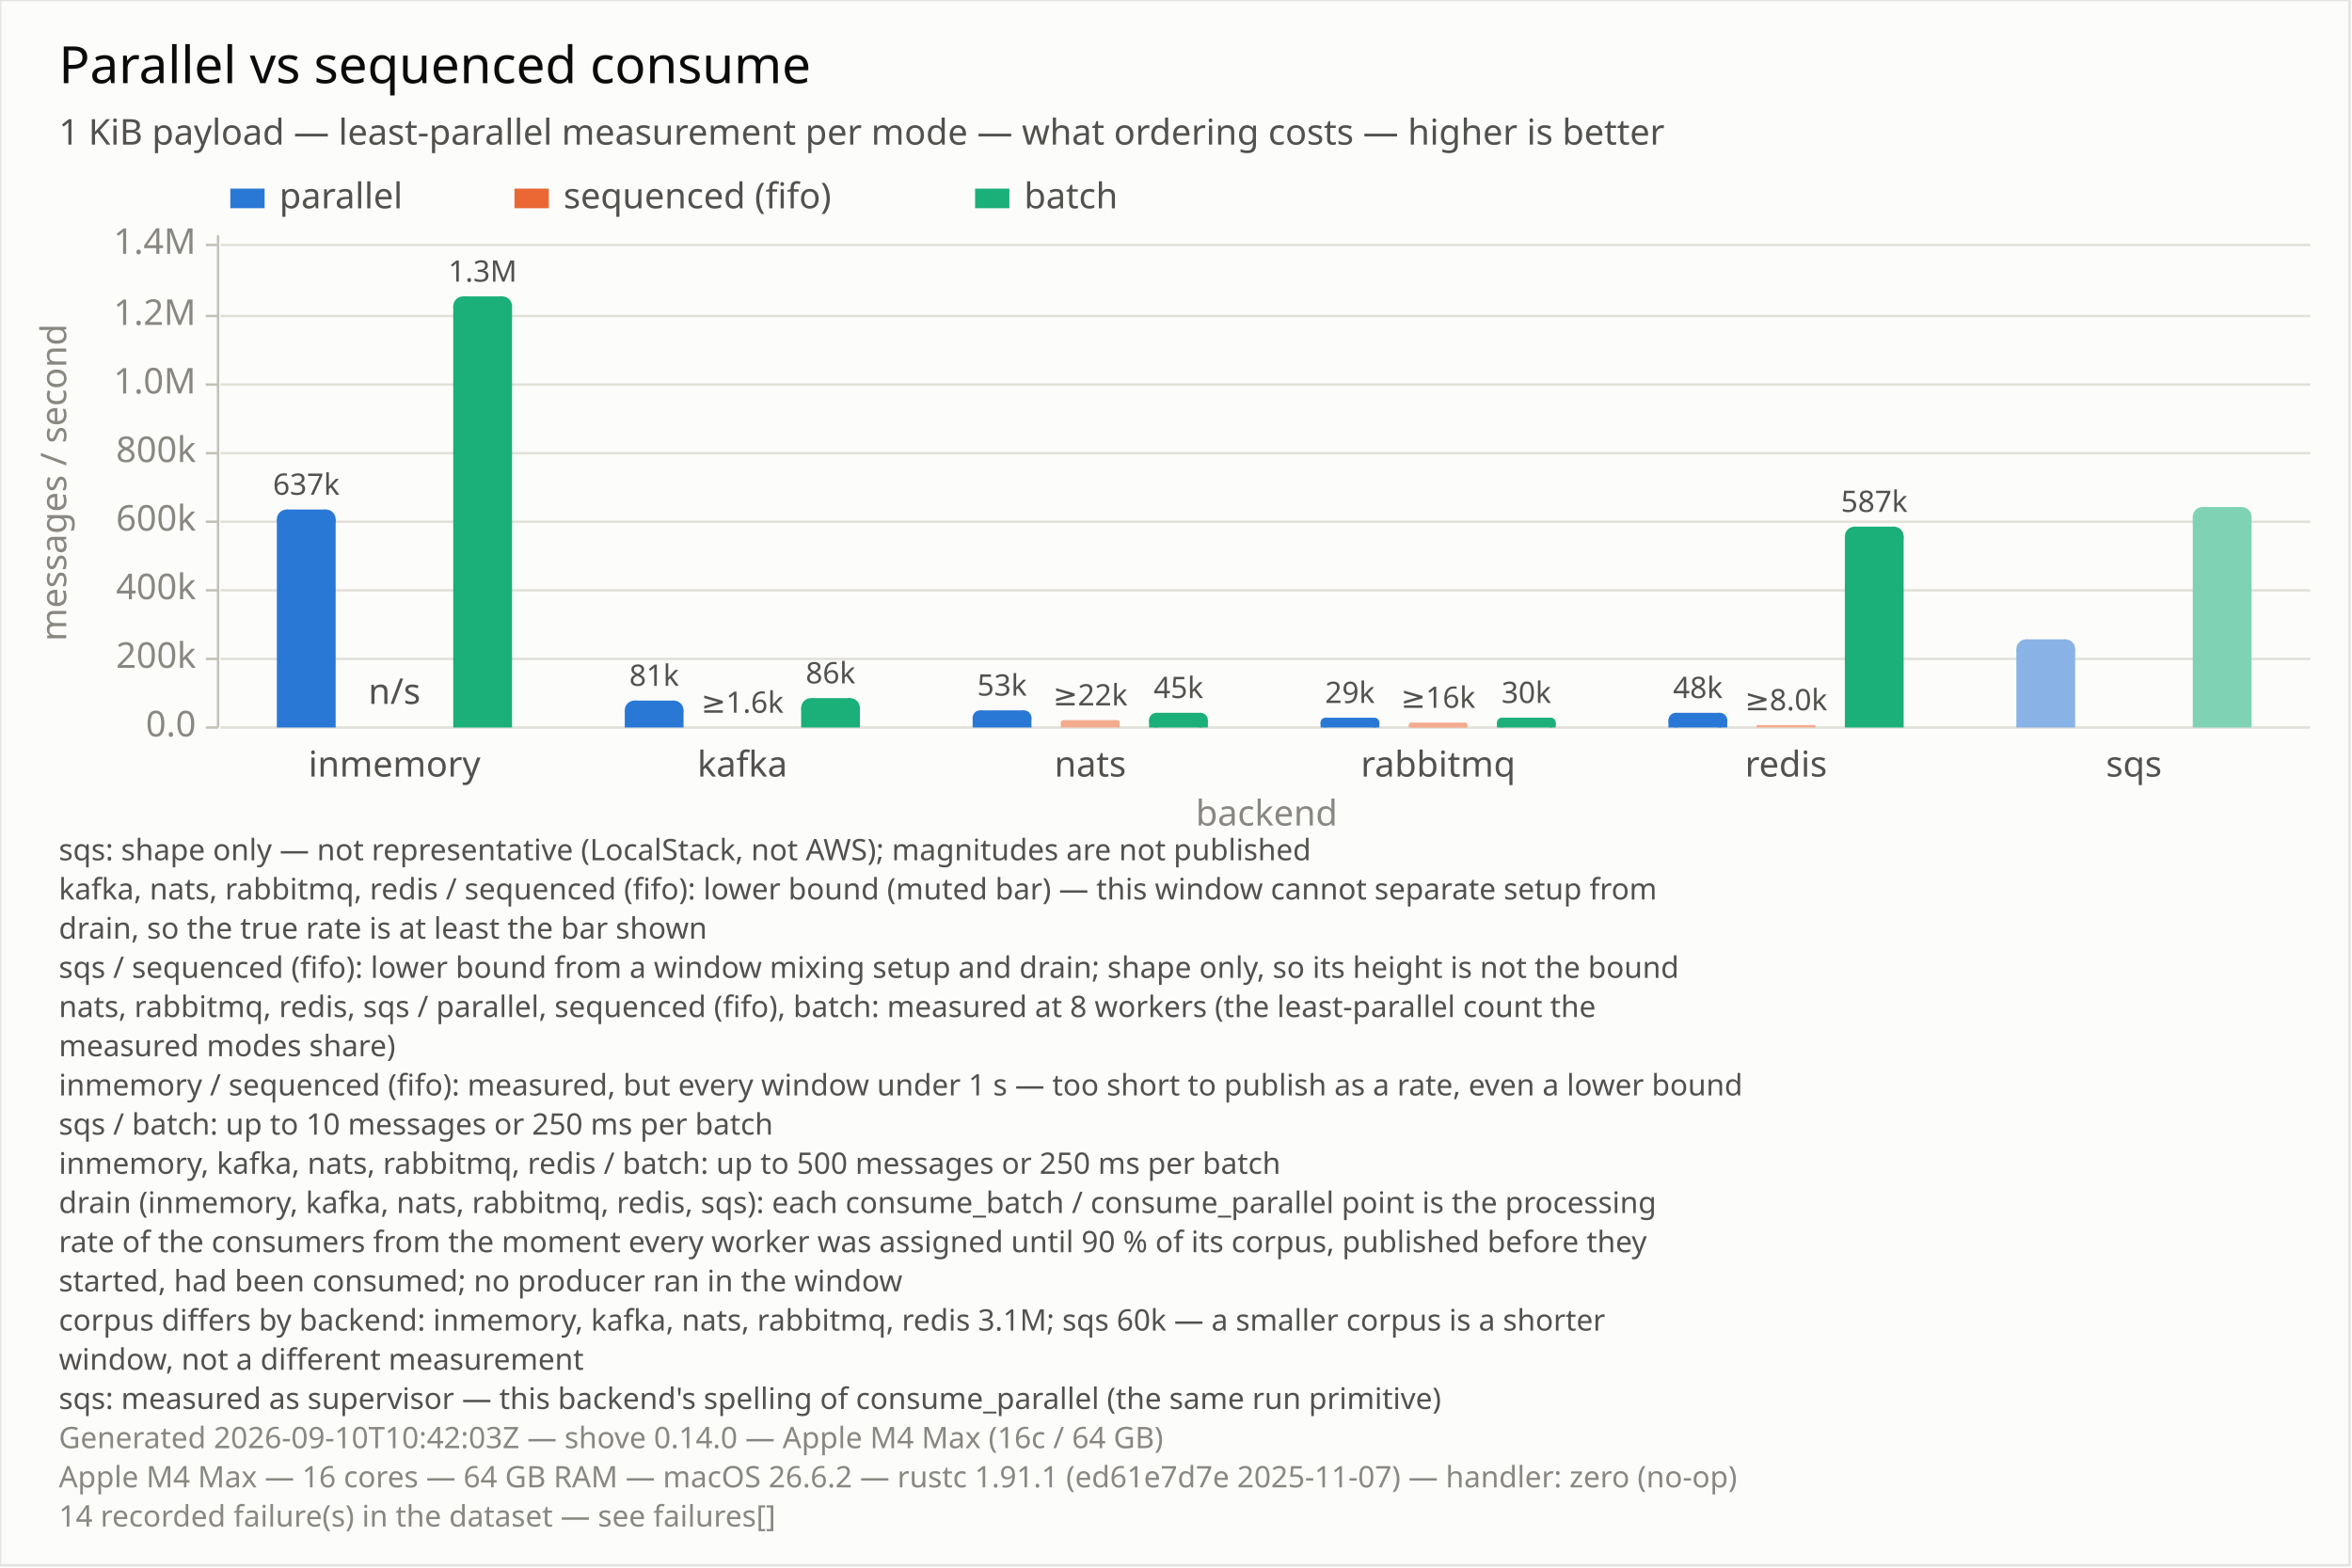
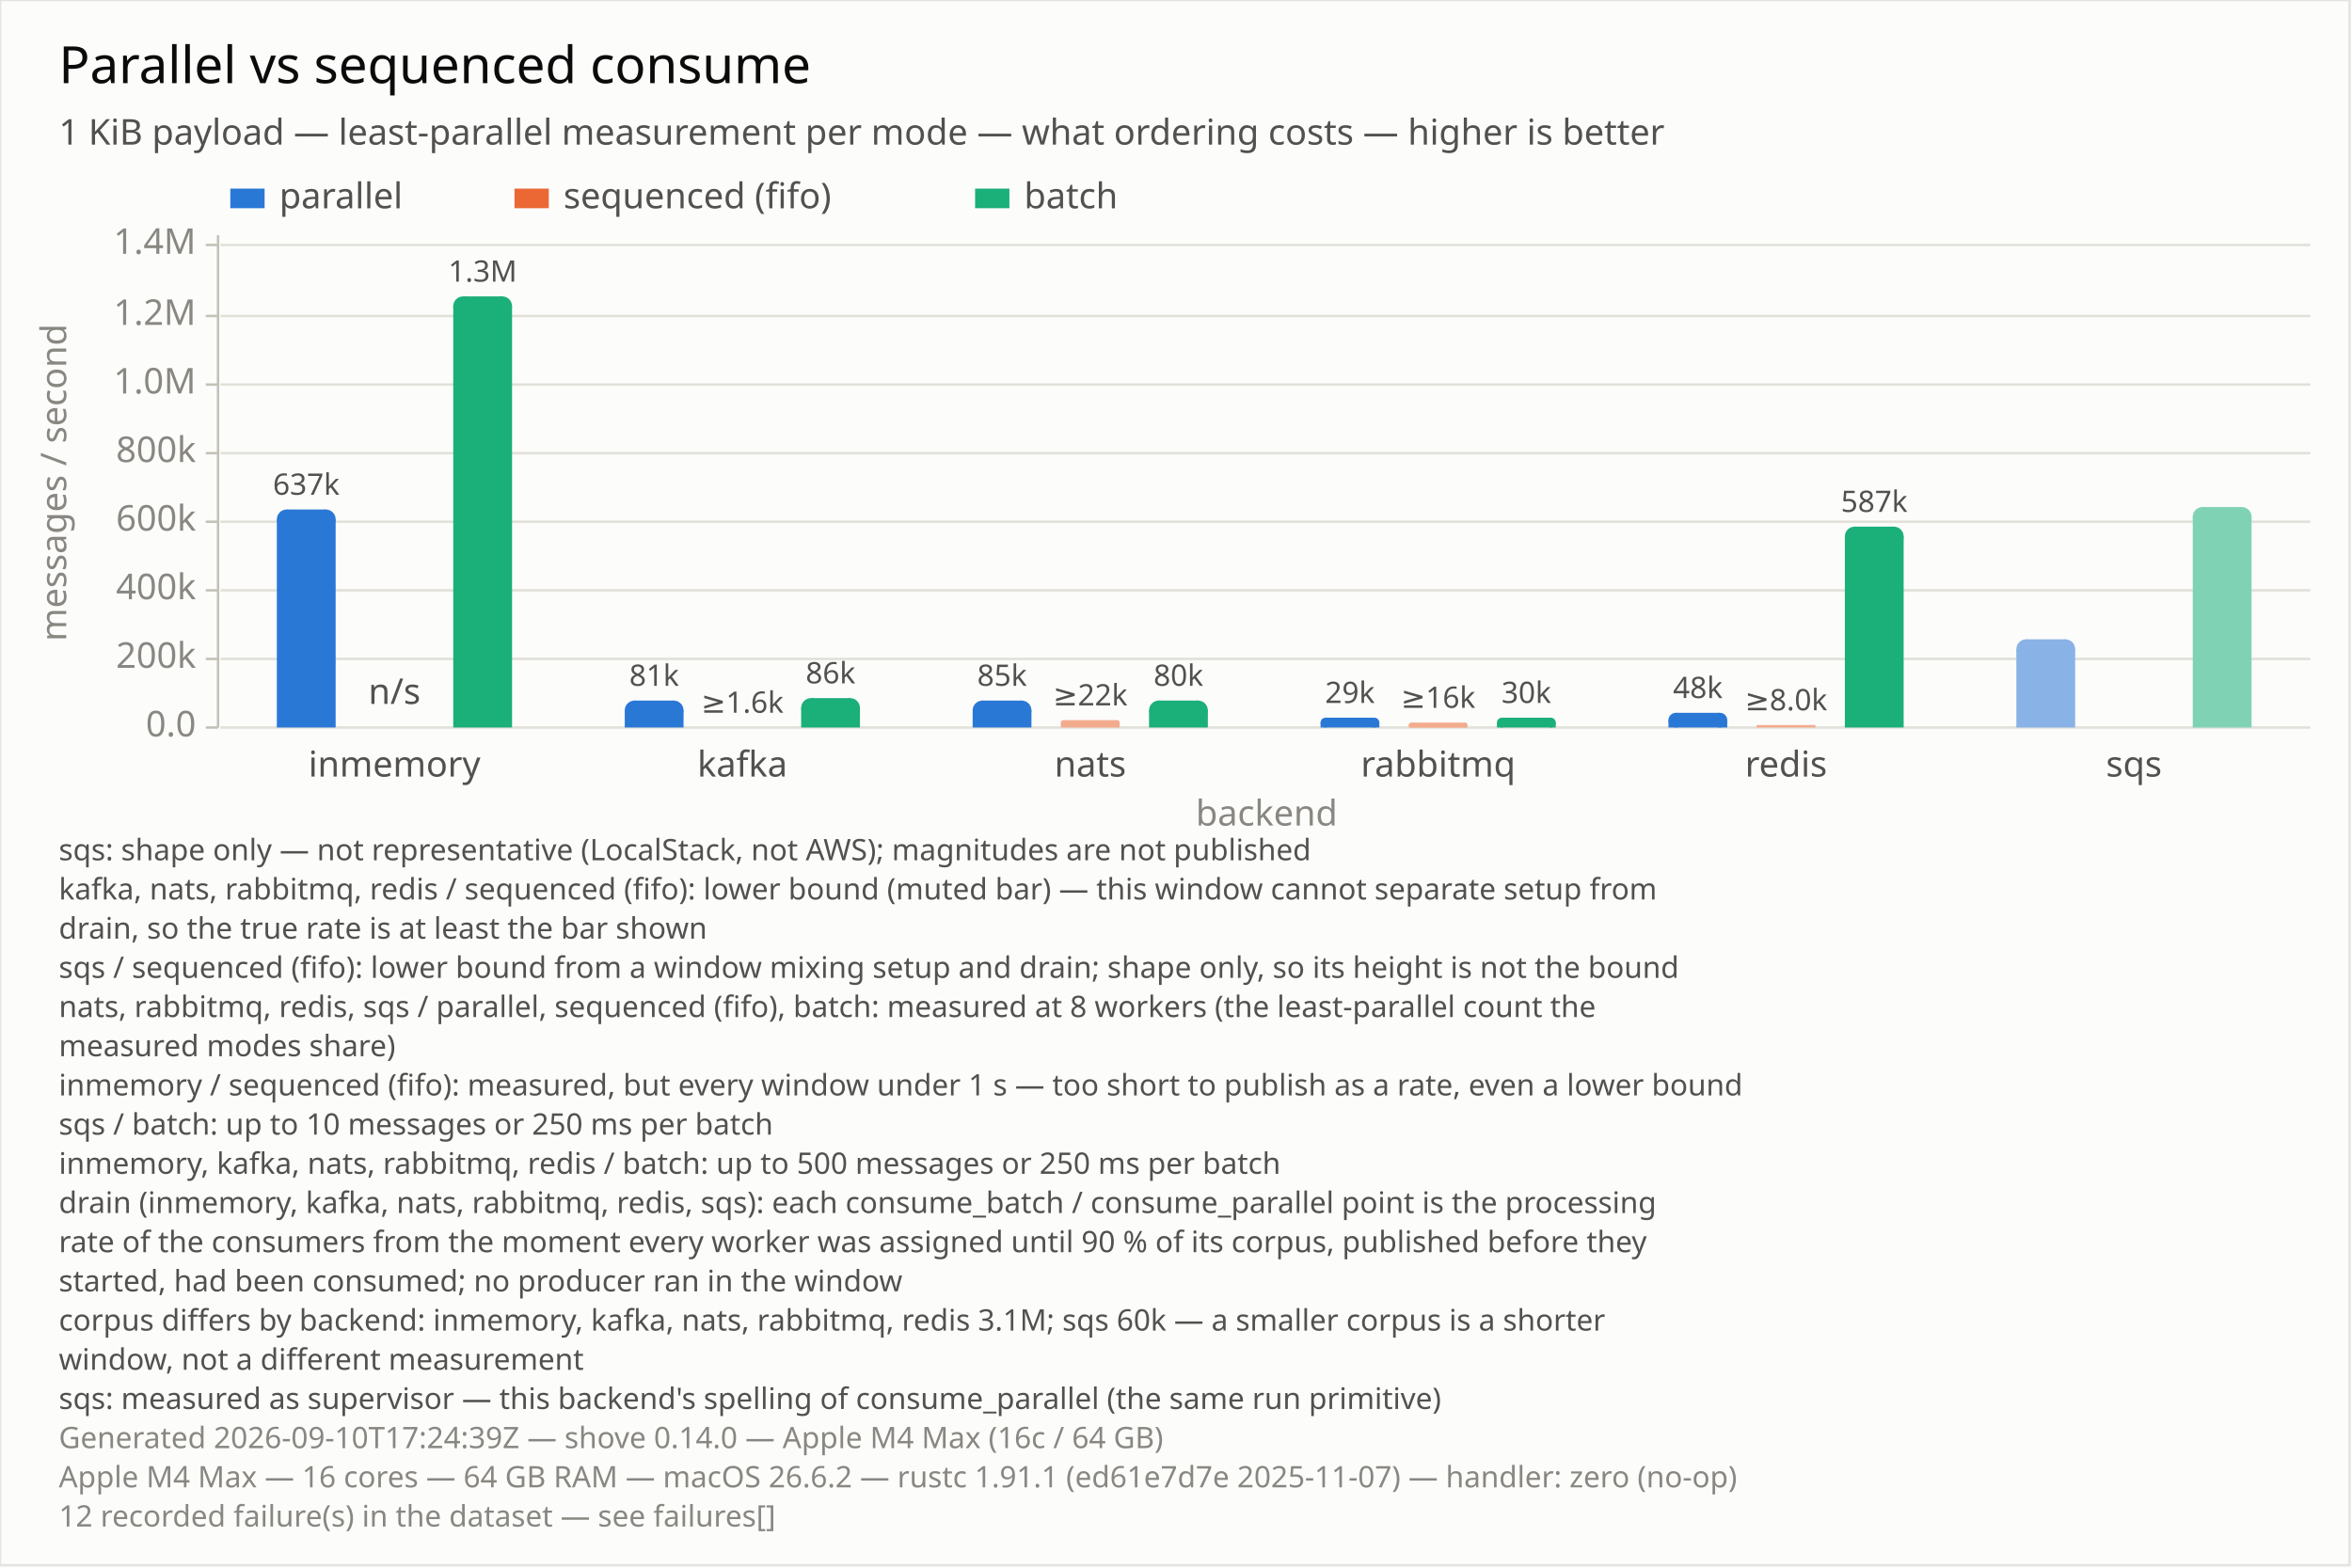
<svg xmlns="http://www.w3.org/2000/svg" width="960" height="640" viewBox="0 0 960 640">
  <rect x="0" y="0" width="960" height="640" opacity="1" fill="#FCFCFB" stroke="none" />
  <rect x="0" y="0" width="959" height="639" opacity="0.1" fill="none" stroke="#0B0B0B" />
  <text x="24" y="18" dy="0.76em" text-anchor="start" font-family="sans-serif" font-size="20.968" opacity="1" fill="#0B0B0B">
Parallel vs sequenced consume
</text>
  <text x="24" y="48" dy="0.76em" text-anchor="start" font-family="sans-serif" font-size="14.516" opacity="1" fill="#52514E">
1 KiB payload — least-parallel measurement per mode — what ordering costs — higher is better
</text>
  <text x="24" y="342" dy="0.76em" text-anchor="start" font-family="sans-serif" font-size="12.097" opacity="1" fill="#52514E">
sqs: shape only — not representative (LocalStack, not AWS); magnitudes are not published
</text>
  <text x="24" y="358" dy="0.76em" text-anchor="start" font-family="sans-serif" font-size="12.097" opacity="1" fill="#52514E">
kafka, nats, rabbitmq, redis / sequenced (fifo): lower bound (muted bar) — this window cannot separate setup from
</text>
  <text x="24" y="374" dy="0.76em" text-anchor="start" font-family="sans-serif" font-size="12.097" opacity="1" fill="#52514E">
drain, so the true rate is at least the bar shown
</text>
  <text x="24" y="390" dy="0.76em" text-anchor="start" font-family="sans-serif" font-size="12.097" opacity="1" fill="#52514E">
sqs / sequenced (fifo): lower bound from a window mixing setup and drain; shape only, so its height is not the bound
</text>
  <text x="24" y="406" dy="0.76em" text-anchor="start" font-family="sans-serif" font-size="12.097" opacity="1" fill="#52514E">
nats, rabbitmq, redis, sqs / parallel, sequenced (fifo), batch: measured at 8 workers (the least-parallel count the
</text>
  <text x="24" y="422" dy="0.76em" text-anchor="start" font-family="sans-serif" font-size="12.097" opacity="1" fill="#52514E">
measured modes share)
</text>
  <text x="24" y="438" dy="0.76em" text-anchor="start" font-family="sans-serif" font-size="12.097" opacity="1" fill="#52514E">
inmemory / sequenced (fifo): measured, but every window under 1 s — too short to publish as a rate, even a lower bound
</text>
  <text x="24" y="454" dy="0.76em" text-anchor="start" font-family="sans-serif" font-size="12.097" opacity="1" fill="#52514E">
sqs / batch: up to 10 messages or 250 ms per batch
</text>
  <text x="24" y="470" dy="0.76em" text-anchor="start" font-family="sans-serif" font-size="12.097" opacity="1" fill="#52514E">
inmemory, kafka, nats, rabbitmq, redis / batch: up to 500 messages or 250 ms per batch
</text>
  <text x="24" y="486" dy="0.76em" text-anchor="start" font-family="sans-serif" font-size="12.097" opacity="1" fill="#52514E">
drain (inmemory, kafka, nats, rabbitmq, redis, sqs): each consume_batch / consume_parallel point is the processing
</text>
  <text x="24" y="502" dy="0.76em" text-anchor="start" font-family="sans-serif" font-size="12.097" opacity="1" fill="#52514E">
rate of the consumers from the moment every worker was assigned until 90 % of its corpus, published before they
</text>
  <text x="24" y="518" dy="0.76em" text-anchor="start" font-family="sans-serif" font-size="12.097" opacity="1" fill="#52514E">
started, had been consumed; no producer ran in the window
</text>
  <text x="24" y="534" dy="0.76em" text-anchor="start" font-family="sans-serif" font-size="12.097" opacity="1" fill="#52514E">
corpus differs by backend: inmemory, kafka, nats, rabbitmq, redis 3.1M; sqs 60k — a smaller corpus is a shorter
</text>
  <text x="24" y="550" dy="0.76em" text-anchor="start" font-family="sans-serif" font-size="12.097" opacity="1" fill="#52514E">
window, not a different measurement
</text>
  <text x="24" y="566" dy="0.76em" text-anchor="start" font-family="sans-serif" font-size="12.097" opacity="1" fill="#52514E">
sqs: measured as supervisor — this backend's spelling of consume_parallel (the same run primitive)
</text>
  <text x="24" y="582" dy="0.76em" text-anchor="start" font-family="sans-serif" font-size="12.097" opacity="1" fill="#898781">
- Generated 2026-09-10T10:42:03Z — shove 0.14.0 — Apple M4 Max (16c / 64 GB)
+ Generated 2026-09-10T17:24:39Z — shove 0.14.0 — Apple M4 Max (16c / 64 GB)
</text>
  <text x="24" y="598" dy="0.76em" text-anchor="start" font-family="sans-serif" font-size="12.097" opacity="1" fill="#898781">
Apple M4 Max — 16 cores — 64 GB RAM — macOS 26.6.2 — rustc 1.91.1 (ed61e7d7e 2025-11-07) — handler: zero (no-op)
</text>
  <text x="24" y="614" dy="0.76em" text-anchor="start" font-family="sans-serif" font-size="12.097" opacity="1" fill="#898781">
- 14 recorded failure(s) in the dataset — see failures[]
+ 12 recorded failure(s) in the dataset — see failures[]
</text>
  <text x="16" y="197" dy="0.76em" text-anchor="middle" font-family="sans-serif" font-size="14.516" opacity="1" fill="#898781" transform="rotate(270, 16, 197)">
messages / second
</text>
  <line opacity="1" stroke="#E1E0D9" stroke-width="1" x1="90" y1="297" x2="943" y2="297" />
  <line opacity="1" stroke="#E1E0D9" stroke-width="1" x1="90" y1="269" x2="943" y2="269" />
  <line opacity="1" stroke="#E1E0D9" stroke-width="1" x1="90" y1="241" x2="943" y2="241" />
  <line opacity="1" stroke="#E1E0D9" stroke-width="1" x1="90" y1="213" x2="943" y2="213" />
  <line opacity="1" stroke="#E1E0D9" stroke-width="1" x1="90" y1="185" x2="943" y2="185" />
  <line opacity="1" stroke="#E1E0D9" stroke-width="1" x1="90" y1="157" x2="943" y2="157" />
  <line opacity="1" stroke="#E1E0D9" stroke-width="1" x1="90" y1="129" x2="943" y2="129" />
  <line opacity="1" stroke="#E1E0D9" stroke-width="1" x1="90" y1="100" x2="943" y2="100" />
  <polyline fill="none" opacity="1" stroke="#C3C2B7" stroke-width="1" points="89,96 89,297 " />
  <text x="80" y="297" dy="0.5ex" text-anchor="end" font-family="sans-serif" font-size="14.516" opacity="1" fill="#898781">
0.0
</text>
  <polyline fill="none" opacity="1" stroke="#C3C2B7" stroke-width="1" points="84,297 89,297 " />
  <text x="80" y="269" dy="0.5ex" text-anchor="end" font-family="sans-serif" font-size="14.516" opacity="1" fill="#898781">
200k
</text>
  <polyline fill="none" opacity="1" stroke="#C3C2B7" stroke-width="1" points="84,269 89,269 " />
  <text x="80" y="241" dy="0.5ex" text-anchor="end" font-family="sans-serif" font-size="14.516" opacity="1" fill="#898781">
400k
</text>
  <polyline fill="none" opacity="1" stroke="#C3C2B7" stroke-width="1" points="84,241 89,241 " />
  <text x="80" y="213" dy="0.5ex" text-anchor="end" font-family="sans-serif" font-size="14.516" opacity="1" fill="#898781">
600k
</text>
  <polyline fill="none" opacity="1" stroke="#C3C2B7" stroke-width="1" points="84,213 89,213 " />
  <text x="80" y="185" dy="0.5ex" text-anchor="end" font-family="sans-serif" font-size="14.516" opacity="1" fill="#898781">
800k
</text>
  <polyline fill="none" opacity="1" stroke="#C3C2B7" stroke-width="1" points="84,185 89,185 " />
  <text x="80" y="157" dy="0.5ex" text-anchor="end" font-family="sans-serif" font-size="14.516" opacity="1" fill="#898781">
1.0M
</text>
  <polyline fill="none" opacity="1" stroke="#C3C2B7" stroke-width="1" points="84,157 89,157 " />
  <text x="80" y="129" dy="0.5ex" text-anchor="end" font-family="sans-serif" font-size="14.516" opacity="1" fill="#898781">
1.2M
</text>
  <polyline fill="none" opacity="1" stroke="#C3C2B7" stroke-width="1" points="84,129 89,129 " />
  <text x="80" y="100" dy="0.5ex" text-anchor="end" font-family="sans-serif" font-size="14.516" opacity="1" fill="#898781">
1.4M
</text>
  <polyline fill="none" opacity="1" stroke="#C3C2B7" stroke-width="1" points="84,100 89,100 " />
  <rect x="113" y="212" width="24" height="85" opacity="1" fill="#2A78D6" stroke="none" />
  <rect x="117" y="208" width="16" height="5" opacity="1" fill="#2A78D6" stroke="none" />
  <circle cx="117" cy="212" r="4" opacity="1" fill="#2A78D6" stroke="none" stroke-width="0" />
  <circle cx="133" cy="212" r="4" opacity="1" fill="#2A78D6" stroke="none" stroke-width="0" />
  <text x="125" y="205" dy="-0.5ex" text-anchor="middle" font-family="sans-serif" font-size="12.097" opacity="1" fill="#52514E">
637k
</text>
  <text x="161" y="291" dy="-0.5ex" text-anchor="middle" font-family="sans-serif" font-size="14.516" opacity="1" fill="#52514E">
n/s
</text>
  <rect x="185" y="125" width="24" height="172" opacity="1" fill="#1BAF7A" stroke="none" />
  <rect x="189" y="121" width="16" height="5" opacity="1" fill="#1BAF7A" stroke="none" />
  <circle cx="189" cy="125" r="4" opacity="1" fill="#1BAF7A" stroke="none" stroke-width="0" />
  <circle cx="205" cy="125" r="4" opacity="1" fill="#1BAF7A" stroke="none" stroke-width="0" />
  <text x="197" y="118" dy="-0.5ex" text-anchor="middle" font-family="sans-serif" font-size="12.097" opacity="1" fill="#52514E">
1.3M
</text>
  <rect x="255" y="290" width="24" height="7" opacity="1" fill="#2A78D6" stroke="none" />
  <rect x="259" y="286" width="16" height="5" opacity="1" fill="#2A78D6" stroke="none" />
  <circle cx="259" cy="290" r="4" opacity="1" fill="#2A78D6" stroke="none" stroke-width="0" />
  <circle cx="275" cy="290" r="4" opacity="1" fill="#2A78D6" stroke="none" stroke-width="0" />
  <text x="267" y="283" dy="-0.5ex" text-anchor="middle" font-family="sans-serif" font-size="12.097" opacity="1" fill="#52514E">
81k
</text>
  <text x="303" y="294" dy="-0.5ex" text-anchor="middle" font-family="sans-serif" font-size="12.097" opacity="1" fill="#52514E">
≥1.6k
</text>
  <rect x="327" y="289" width="24" height="8" opacity="1" fill="#1BAF7A" stroke="none" />
  <rect x="331" y="285" width="16" height="5" opacity="1" fill="#1BAF7A" stroke="none" />
  <circle cx="331" cy="289" r="4" opacity="1" fill="#1BAF7A" stroke="none" stroke-width="0" />
  <circle cx="347" cy="289" r="4" opacity="1" fill="#1BAF7A" stroke="none" stroke-width="0" />
  <text x="339" y="282" dy="-0.5ex" text-anchor="middle" font-family="sans-serif" font-size="12.097" opacity="1" fill="#52514E">
86k
</text>
-   <rect x="397" y="293" width="24" height="4" opacity="1" fill="#2A78D6" stroke="none" />
-   <rect x="400" y="290" width="18" height="4" opacity="1" fill="#2A78D6" stroke="none" />
-   <circle cx="400" cy="293" r="3" opacity="1" fill="#2A78D6" stroke="none" stroke-width="0" />
-   <circle cx="418" cy="293" r="3" opacity="1" fill="#2A78D6" stroke="none" stroke-width="0" />
-   <text x="409" y="287" dy="-0.5ex" text-anchor="middle" font-family="sans-serif" font-size="12.097" opacity="1" fill="#52514E">
- 53k
+   <rect x="397" y="290" width="24" height="7" opacity="1" fill="#2A78D6" stroke="none" />
+   <rect x="401" y="286" width="16" height="5" opacity="1" fill="#2A78D6" stroke="none" />
+   <circle cx="401" cy="290" r="4" opacity="1" fill="#2A78D6" stroke="none" stroke-width="0" />
+   <circle cx="417" cy="290" r="4" opacity="1" fill="#2A78D6" stroke="none" stroke-width="0" />
+   <text x="409" y="283" dy="-0.5ex" text-anchor="middle" font-family="sans-serif" font-size="12.097" opacity="1" fill="#52514E">
+ 85k
</text>
  <rect x="433" y="295" width="24" height="2" opacity="1" fill="#F3AB8E" stroke="none" />
  <rect x="434" y="294" width="22" height="2" opacity="1" fill="#F3AB8E" stroke="none" />
  <circle cx="434" cy="295" r="1" opacity="1" fill="#F3AB8E" stroke="none" stroke-width="0" />
  <circle cx="456" cy="295" r="1" opacity="1" fill="#F3AB8E" stroke="none" stroke-width="0" />
  <text x="445" y="291" dy="-0.5ex" text-anchor="middle" font-family="sans-serif" font-size="12.097" opacity="1" fill="#52514E">
≥22k
</text>
-   <rect x="469" y="294" width="24" height="3" opacity="1" fill="#1BAF7A" stroke="none" />
-   <rect x="472" y="291" width="18" height="4" opacity="1" fill="#1BAF7A" stroke="none" />
-   <circle cx="472" cy="294" r="3" opacity="1" fill="#1BAF7A" stroke="none" stroke-width="0" />
-   <circle cx="490" cy="294" r="3" opacity="1" fill="#1BAF7A" stroke="none" stroke-width="0" />
-   <text x="481" y="288" dy="-0.5ex" text-anchor="middle" font-family="sans-serif" font-size="12.097" opacity="1" fill="#52514E">
- 45k
+   <rect x="469" y="290" width="24" height="7" opacity="1" fill="#1BAF7A" stroke="none" />
+   <rect x="473" y="286" width="16" height="5" opacity="1" fill="#1BAF7A" stroke="none" />
+   <circle cx="473" cy="290" r="4" opacity="1" fill="#1BAF7A" stroke="none" stroke-width="0" />
+   <circle cx="489" cy="290" r="4" opacity="1" fill="#1BAF7A" stroke="none" stroke-width="0" />
+   <text x="481" y="283" dy="-0.5ex" text-anchor="middle" font-family="sans-serif" font-size="12.097" opacity="1" fill="#52514E">
+ 80k
</text>
  <rect x="539" y="295" width="24" height="2" opacity="1" fill="#2A78D6" stroke="none" />
  <rect x="541" y="293" width="20" height="3" opacity="1" fill="#2A78D6" stroke="none" />
  <circle cx="541" cy="295" r="2" opacity="1" fill="#2A78D6" stroke="none" stroke-width="0" />
  <circle cx="561" cy="295" r="2" opacity="1" fill="#2A78D6" stroke="none" stroke-width="0" />
  <text x="551" y="290" dy="-0.5ex" text-anchor="middle" font-family="sans-serif" font-size="12.097" opacity="1" fill="#52514E">
29k
</text>
  <rect x="575" y="296" width="24" height="1" opacity="1" fill="#F3AB8E" stroke="none" />
  <rect x="576" y="295" width="22" height="2" opacity="1" fill="#F3AB8E" stroke="none" />
  <circle cx="576" cy="296" r="1" opacity="1" fill="#F3AB8E" stroke="none" stroke-width="0" />
  <circle cx="598" cy="296" r="1" opacity="1" fill="#F3AB8E" stroke="none" stroke-width="0" />
  <text x="587" y="292" dy="-0.5ex" text-anchor="middle" font-family="sans-serif" font-size="12.097" opacity="1" fill="#52514E">
≥16k
</text>
  <rect x="611" y="295" width="24" height="2" opacity="1" fill="#1BAF7A" stroke="none" />
  <rect x="613" y="293" width="20" height="3" opacity="1" fill="#1BAF7A" stroke="none" />
  <circle cx="613" cy="295" r="2" opacity="1" fill="#1BAF7A" stroke="none" stroke-width="0" />
  <circle cx="633" cy="295" r="2" opacity="1" fill="#1BAF7A" stroke="none" stroke-width="0" />
  <text x="623" y="290" dy="-0.5ex" text-anchor="middle" font-family="sans-serif" font-size="12.097" opacity="1" fill="#52514E">
30k
</text>
  <rect x="681" y="294" width="24" height="3" opacity="1" fill="#2A78D6" stroke="none" />
  <rect x="684" y="291" width="18" height="4" opacity="1" fill="#2A78D6" stroke="none" />
  <circle cx="684" cy="294" r="3" opacity="1" fill="#2A78D6" stroke="none" stroke-width="0" />
  <circle cx="702" cy="294" r="3" opacity="1" fill="#2A78D6" stroke="none" stroke-width="0" />
  <text x="693" y="288" dy="-0.5ex" text-anchor="middle" font-family="sans-serif" font-size="12.097" opacity="1" fill="#52514E">
48k
</text>
  <rect x="717" y="296" width="24" height="1" opacity="1" fill="#F3AB8E" stroke="none" />
  <text x="729" y="293" dy="-0.5ex" text-anchor="middle" font-family="sans-serif" font-size="12.097" opacity="1" fill="#52514E">
≥8.0k
</text>
  <rect x="753" y="219" width="24" height="78" opacity="1" fill="#1BAF7A" stroke="none" />
  <rect x="757" y="215" width="16" height="5" opacity="1" fill="#1BAF7A" stroke="none" />
  <circle cx="757" cy="219" r="4" opacity="1" fill="#1BAF7A" stroke="none" stroke-width="0" />
  <circle cx="773" cy="219" r="4" opacity="1" fill="#1BAF7A" stroke="none" stroke-width="0" />
  <text x="765" y="212" dy="-0.5ex" text-anchor="middle" font-family="sans-serif" font-size="12.097" opacity="1" fill="#52514E">
587k
</text>
  <rect x="823" y="265" width="24" height="32" opacity="1" fill="#89B3E7" stroke="none" />
  <rect x="827" y="261" width="16" height="5" opacity="1" fill="#89B3E7" stroke="none" />
  <circle cx="827" cy="265" r="4" opacity="1" fill="#89B3E7" stroke="none" stroke-width="0" />
  <circle cx="843" cy="265" r="4" opacity="1" fill="#89B3E7" stroke="none" stroke-width="0" />
  <rect x="895" y="211" width="24" height="86" opacity="1" fill="#80D2B4" stroke="none" />
  <rect x="899" y="207" width="16" height="5" opacity="1" fill="#80D2B4" stroke="none" />
  <circle cx="899" cy="211" r="4" opacity="1" fill="#80D2B4" stroke="none" stroke-width="0" />
  <circle cx="915" cy="211" r="4" opacity="1" fill="#80D2B4" stroke="none" stroke-width="0" />
  <text x="161" y="306" dy="0.76em" text-anchor="middle" font-family="sans-serif" font-size="14.516" opacity="1" fill="#52514E">
inmemory
</text>
  <text x="303" y="306" dy="0.76em" text-anchor="middle" font-family="sans-serif" font-size="14.516" opacity="1" fill="#52514E">
kafka
</text>
  <text x="445" y="306" dy="0.76em" text-anchor="middle" font-family="sans-serif" font-size="14.516" opacity="1" fill="#52514E">
nats
</text>
  <text x="587" y="306" dy="0.76em" text-anchor="middle" font-family="sans-serif" font-size="14.516" opacity="1" fill="#52514E">
rabbitmq
</text>
  <text x="729" y="306" dy="0.76em" text-anchor="middle" font-family="sans-serif" font-size="14.516" opacity="1" fill="#52514E">
redis
</text>
  <text x="871" y="306" dy="0.76em" text-anchor="middle" font-family="sans-serif" font-size="14.516" opacity="1" fill="#52514E">
sqs
</text>
  <text x="517" y="326" dy="0.76em" text-anchor="middle" font-family="sans-serif" font-size="14.516" opacity="1" fill="#898781">
backend
</text>
  <rect x="94" y="77" width="14" height="8" opacity="1" fill="#2A78D6" stroke="none" />
  <text x="114" y="74" dy="0.76em" text-anchor="start" font-family="sans-serif" font-size="14.516" opacity="1" fill="#52514E">
parallel
</text>
  <rect x="210" y="77" width="14" height="8" opacity="1" fill="#EB6834" stroke="none" />
  <text x="230" y="74" dy="0.76em" text-anchor="start" font-family="sans-serif" font-size="14.516" opacity="1" fill="#52514E">
sequenced (fifo)
</text>
  <rect x="398" y="77" width="14" height="8" opacity="1" fill="#1BAF7A" stroke="none" />
  <text x="418" y="74" dy="0.76em" text-anchor="start" font-family="sans-serif" font-size="14.516" opacity="1" fill="#52514E">
batch
</text>
</svg>
